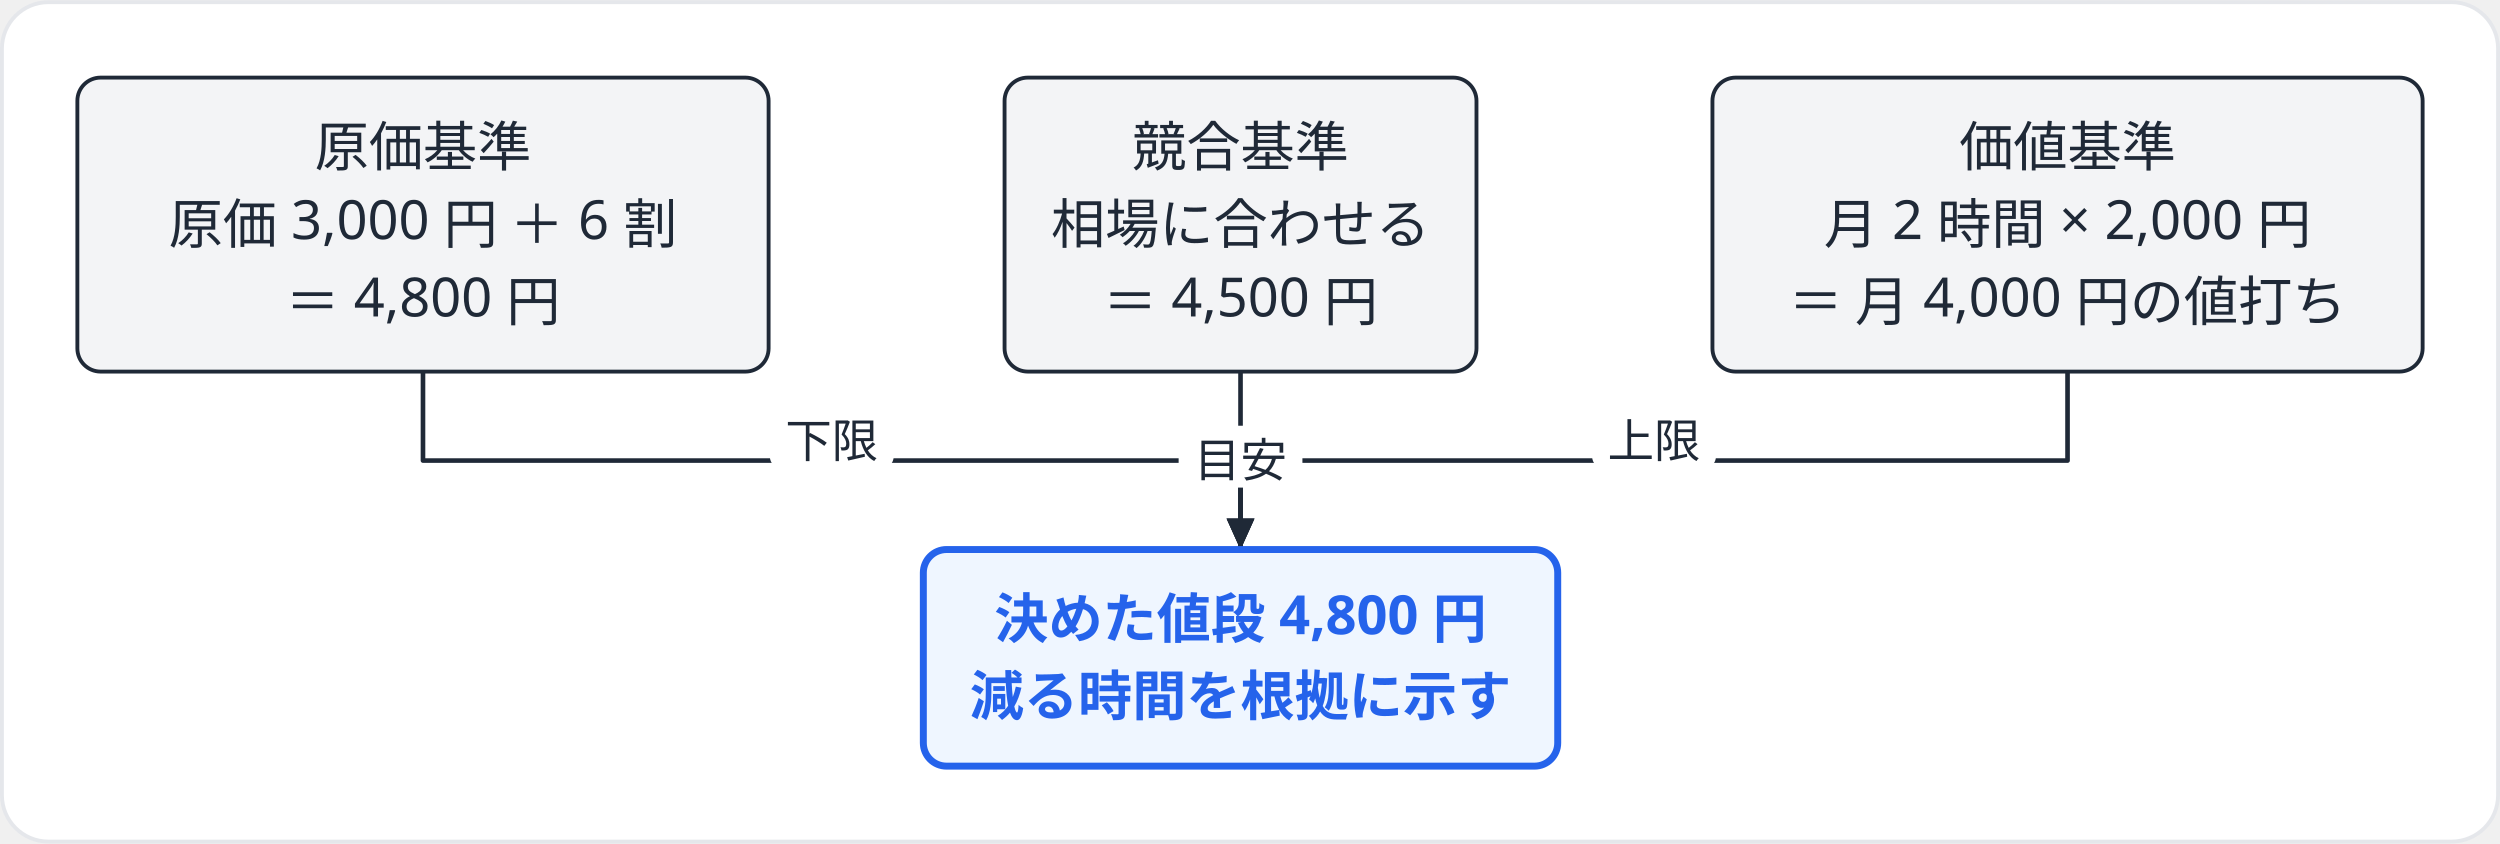
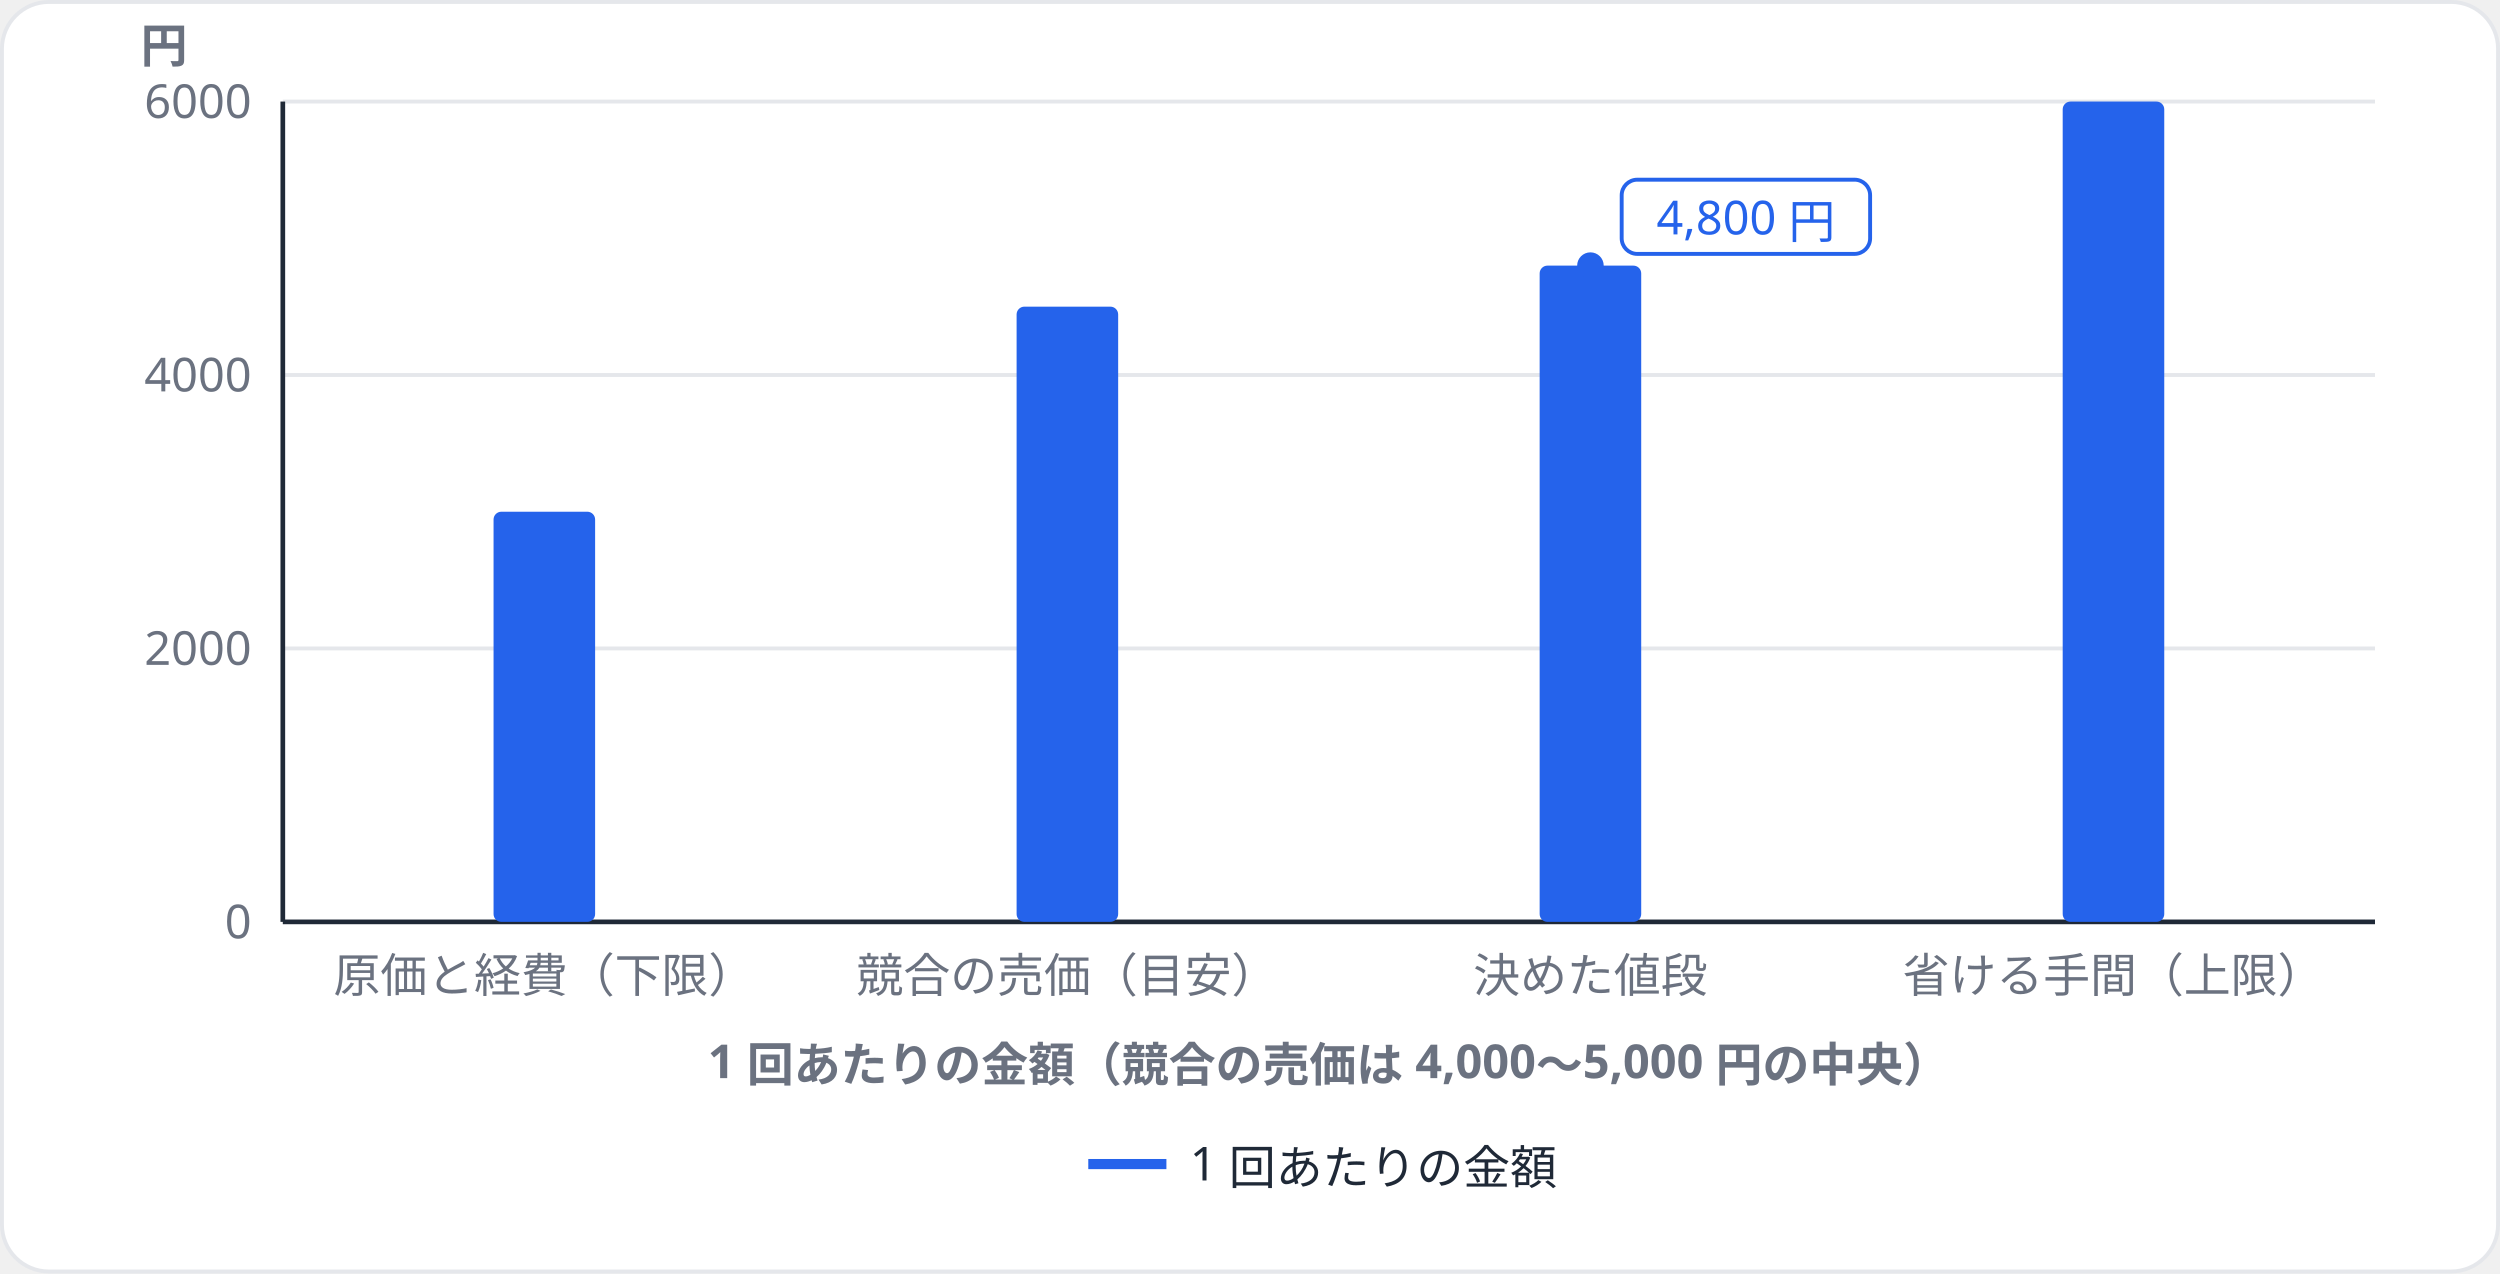
- <svg xmlns="http://www.w3.org/2000/svg" width="640" height="216" viewBox="0 0 646.3 218">
-   <rect x="0.5" y="0.5" width="645.3" height="217" rx="12" fill="#ffffff" stroke="#e5e7eb" stroke-width="1" />
+ <svg xmlns="http://www.w3.org/2000/svg" width="640" height="326" viewBox="0 0 640 326">
+   <rect x="0.5" y="0.5" width="639" height="325" rx="12" fill="#ffffff" stroke="#e5e7eb" stroke-width="1" />
  <g transform="translate(20 20)">
-     <polyline points="89.35,76 89.35,99 300.7,99 300.7,122" fill="none" stroke="#1f2937" stroke-width="1.2" stroke-linejoin="round" />
-     <polygon points="300.7,122 297.1,114 304.3,114" fill="#1f2937" />
-     <polyline points="300.7,76 300.7,122" fill="none" stroke="#1f2937" stroke-width="1.2" stroke-linejoin="round" />
-     <polygon points="300.7,122 297.1,114 304.3,114" fill="#1f2937" />
-     <polyline points="514.5,76 514.5,99 300.7,99 300.7,122" fill="none" stroke="#1f2937" stroke-width="1.2" stroke-linejoin="round" />
-     <polygon points="300.7,122 297.1,114 304.3,114" fill="#1f2937" />
-     <rect x="0" y="0" width="178.7" height="76" rx="6" fill="#f3f4f6" stroke="#1f2937" stroke-width="1" />
-     <text x="89.35" y="22.9" font-family="Hiragino Sans, Hiragino Kaku Gothic ProN, Noto Sans JP, Yu Gothic, Meiryo, sans-serif" font-size="14" fill="#1f2937" text-anchor="middle">原価基準</text>
-     <text x="89.35" y="42.9" font-family="Hiragino Sans, Hiragino Kaku Gothic ProN, Noto Sans JP, Yu Gothic, Meiryo, sans-serif" font-size="14" fill="#1f2937" text-anchor="middle">原価 3,000 円 ＋ 6 割</text>
-     <text x="89.35" y="62.9" font-family="Hiragino Sans, Hiragino Kaku Gothic ProN, Noto Sans JP, Yu Gothic, Meiryo, sans-serif" font-size="14" fill="#1f2937" text-anchor="middle">＝ 4,800 円</text>
-     <rect x="239.7" y="0" width="122" height="76" rx="6" fill="#f3f4f6" stroke="#1f2937" stroke-width="1" />
-     <text x="300.7" y="22.9" font-family="Hiragino Sans, Hiragino Kaku Gothic ProN, Noto Sans JP, Yu Gothic, Meiryo, sans-serif" font-size="14" fill="#1f2937" text-anchor="middle">競合基準</text>
-     <text x="300.7" y="42.9" font-family="Hiragino Sans, Hiragino Kaku Gothic ProN, Noto Sans JP, Yu Gothic, Meiryo, sans-serif" font-size="14" fill="#1f2937" text-anchor="middle">相場に合わせる</text>
-     <text x="300.7" y="62.9" font-family="Hiragino Sans, Hiragino Kaku Gothic ProN, Noto Sans JP, Yu Gothic, Meiryo, sans-serif" font-size="14" fill="#1f2937" text-anchor="middle">＝ 4,500 円</text>
-     <rect x="422.7" y="0" width="183.6" height="76" rx="6" fill="#f3f4f6" stroke="#1f2937" stroke-width="1" />
-     <text x="514.5" y="22.9" font-family="Hiragino Sans, Hiragino Kaku Gothic ProN, Noto Sans JP, Yu Gothic, Meiryo, sans-serif" font-size="14" fill="#1f2937" text-anchor="middle">価値基準</text>
-     <text x="514.5" y="42.9" font-family="Hiragino Sans, Hiragino Kaku Gothic ProN, Noto Sans JP, Yu Gothic, Meiryo, sans-serif" font-size="14" fill="#1f2937" text-anchor="middle">月 2 時間 × 2,000 円</text>
-     <text x="514.5" y="62.9" font-family="Hiragino Sans, Hiragino Kaku Gothic ProN, Noto Sans JP, Yu Gothic, Meiryo, sans-serif" font-size="14" fill="#1f2937" text-anchor="middle">＝ 月 4,000 円の値打ち</text>
-     <rect x="218.7" y="122" width="164" height="56" rx="6" fill="#eff6ff" stroke="#2563eb" stroke-width="1.8" />
-     <text x="300.7" y="144.9" font-family="Hiragino Sans, Hiragino Kaku Gothic ProN, Noto Sans JP, Yu Gothic, Meiryo, sans-serif" font-size="14" fill="#2563eb" text-anchor="middle" font-weight="600">決めた値段 4,800 円</text>
-     <text x="300.7" y="164.9" font-family="Hiragino Sans, Hiragino Kaku Gothic ProN, Noto Sans JP, Yu Gothic, Meiryo, sans-serif" font-size="14" fill="#2563eb" text-anchor="middle" font-weight="600">減る時間を根拠に示す</text>
-     <rect x="179.03" y="85" width="32" height="16" rx="3" fill="#ffffff" />
-     <text x="195.03" y="98.2" font-family="Hiragino Sans, Hiragino Kaku Gothic ProN, Noto Sans JP, Yu Gothic, Meiryo, sans-serif" font-size="12" fill="#1f2937" text-anchor="middle">下限</text>
-     <rect x="284.7" y="90" width="32" height="16" rx="3" fill="#ffffff" />
-     <text x="300.7" y="103.2" font-family="Hiragino Sans, Hiragino Kaku Gothic ProN, Noto Sans JP, Yu Gothic, Meiryo, sans-serif" font-size="12" fill="#1f2937" text-anchor="middle">目安</text>
-     <rect x="391.6" y="85" width="32" height="16" rx="3" fill="#ffffff" />
-     <text x="407.6" y="98.2" font-family="Hiragino Sans, Hiragino Kaku Gothic ProN, Noto Sans JP, Yu Gothic, Meiryo, sans-serif" font-size="12" fill="#1f2937" text-anchor="middle">上限</text>
+     <line x1="52.4" y1="216" x2="588" y2="216" stroke="#e5e7eb" stroke-width="1" />
+     <text x="44.4" y="220.2" font-family="Hiragino Sans, Hiragino Kaku Gothic ProN, Noto Sans JP, Yu Gothic, Meiryo, sans-serif" font-size="12" fill="#6b7280" text-anchor="end">0</text>
+     <line x1="52.4" y1="146" x2="588" y2="146" stroke="#e5e7eb" stroke-width="1" />
+     <text x="44.4" y="150.2" font-family="Hiragino Sans, Hiragino Kaku Gothic ProN, Noto Sans JP, Yu Gothic, Meiryo, sans-serif" font-size="12" fill="#6b7280" text-anchor="end">2000</text>
+     <line x1="52.4" y1="76" x2="588" y2="76" stroke="#e5e7eb" stroke-width="1" />
+     <text x="44.4" y="80.2" font-family="Hiragino Sans, Hiragino Kaku Gothic ProN, Noto Sans JP, Yu Gothic, Meiryo, sans-serif" font-size="12" fill="#6b7280" text-anchor="end">4000</text>
+     <line x1="52.4" y1="6" x2="588" y2="6" stroke="#e5e7eb" stroke-width="1" />
+     <text x="44.4" y="10.2" font-family="Hiragino Sans, Hiragino Kaku Gothic ProN, Noto Sans JP, Yu Gothic, Meiryo, sans-serif" font-size="12" fill="#6b7280" text-anchor="end">6000</text>
+     <line x1="52.4" y1="6" x2="52.4" y2="216" stroke="#1f2937" stroke-width="1.2" />
+     <line x1="52.4" y1="216" x2="588" y2="216" stroke="#1f2937" stroke-width="1.2" />
+     <rect x="106.35" y="111" width="26" height="105" rx="2" fill="#2563eb" />
+     <rect x="240.25" y="58.5" width="26" height="157.5" rx="2" fill="#2563eb" />
+     <rect x="374.15" y="48" width="26" height="168" rx="2" fill="#2563eb" />
+     <rect x="508.05" y="6" width="26" height="210" rx="2" fill="#2563eb" />
+     <circle cx="387.15" cy="48" r="3.4" fill="#2563eb" />
+     <rect x="395.15" y="26" width="63.6" height="19" rx="4" fill="#ffffff" stroke="#2563eb" stroke-width="1" />
+     <text x="426.95" y="40" font-family="Hiragino Sans, Hiragino Kaku Gothic ProN, Noto Sans JP, Yu Gothic, Meiryo, sans-serif" font-size="12" fill="#2563eb" text-anchor="middle">4,800 円</text>
+     <text x="119.35" y="234" font-family="Hiragino Sans, Hiragino Kaku Gothic ProN, Noto Sans JP, Yu Gothic, Meiryo, sans-serif" font-size="12" fill="#6b7280" text-anchor="middle">原価と経費（下限）</text>
+     <text x="253.25" y="234" font-family="Hiragino Sans, Hiragino Kaku Gothic ProN, Noto Sans JP, Yu Gothic, Meiryo, sans-serif" font-size="12" fill="#6b7280" text-anchor="middle">競合の売価（目安）</text>
+     <text x="387.15" y="234" font-family="Hiragino Sans, Hiragino Kaku Gothic ProN, Noto Sans JP, Yu Gothic, Meiryo, sans-serif" font-size="12" fill="#6b7280" text-anchor="middle">決めた値段</text>
+     <text x="521.05" y="234" font-family="Hiragino Sans, Hiragino Kaku Gothic ProN, Noto Sans JP, Yu Gothic, Meiryo, sans-serif" font-size="12" fill="#6b7280" text-anchor="middle">省ける手間（上限）</text>
+     <text x="320.2" y="256" font-family="Hiragino Sans, Hiragino Kaku Gothic ProN, Noto Sans JP, Yu Gothic, Meiryo, sans-serif" font-size="12" fill="#6b7280" text-anchor="middle" font-weight="600">1 回あたりの金額（競合の売価は 4,000〜5,000 円の中央）</text>
+     <text x="16" y="-4" font-family="Hiragino Sans, Hiragino Kaku Gothic ProN, Noto Sans JP, Yu Gothic, Meiryo, sans-serif" font-size="12" fill="#6b7280" text-anchor="start" font-weight="600">円</text>
+     <line x1="258.6" y1="278" x2="278.6" y2="278" stroke="#2563eb" stroke-width="2.6" />
+     <text x="284.6" y="282.2" font-family="Hiragino Sans, Hiragino Kaku Gothic ProN, Noto Sans JP, Yu Gothic, Meiryo, sans-serif" font-size="12" fill="#1f2937" text-anchor="start">1 回あたりの金額</text>
  </g>
</svg>
